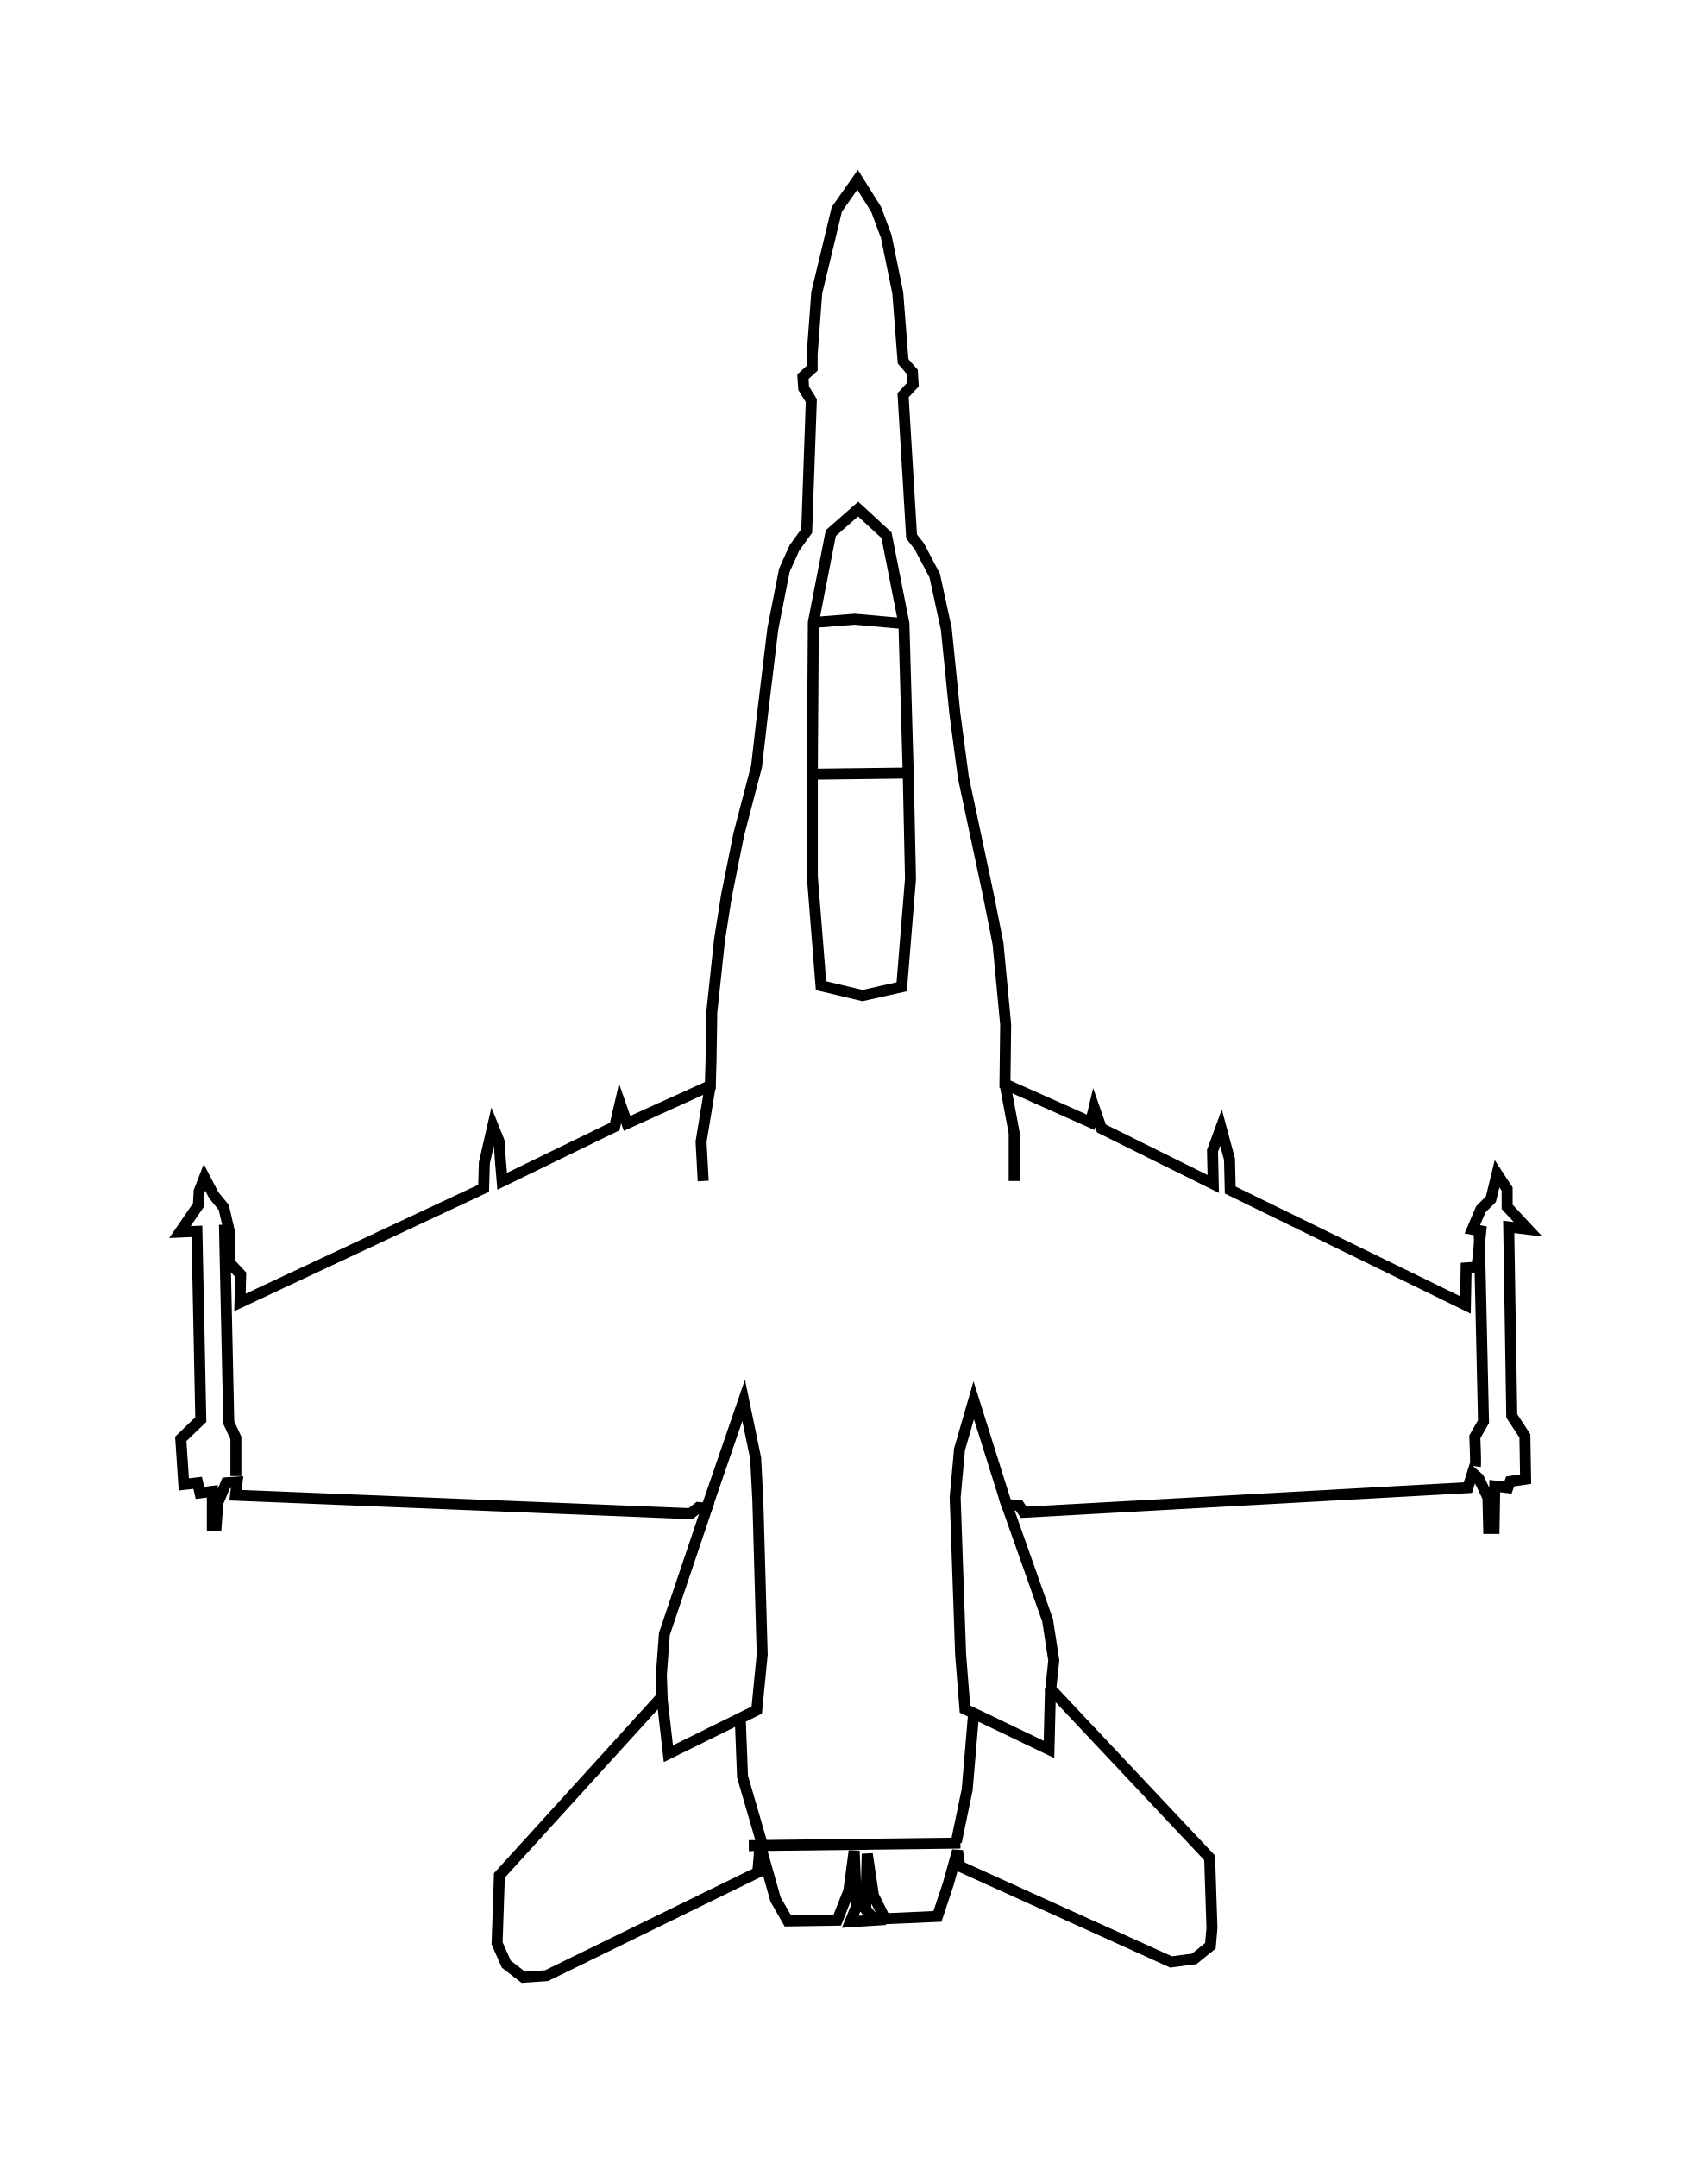
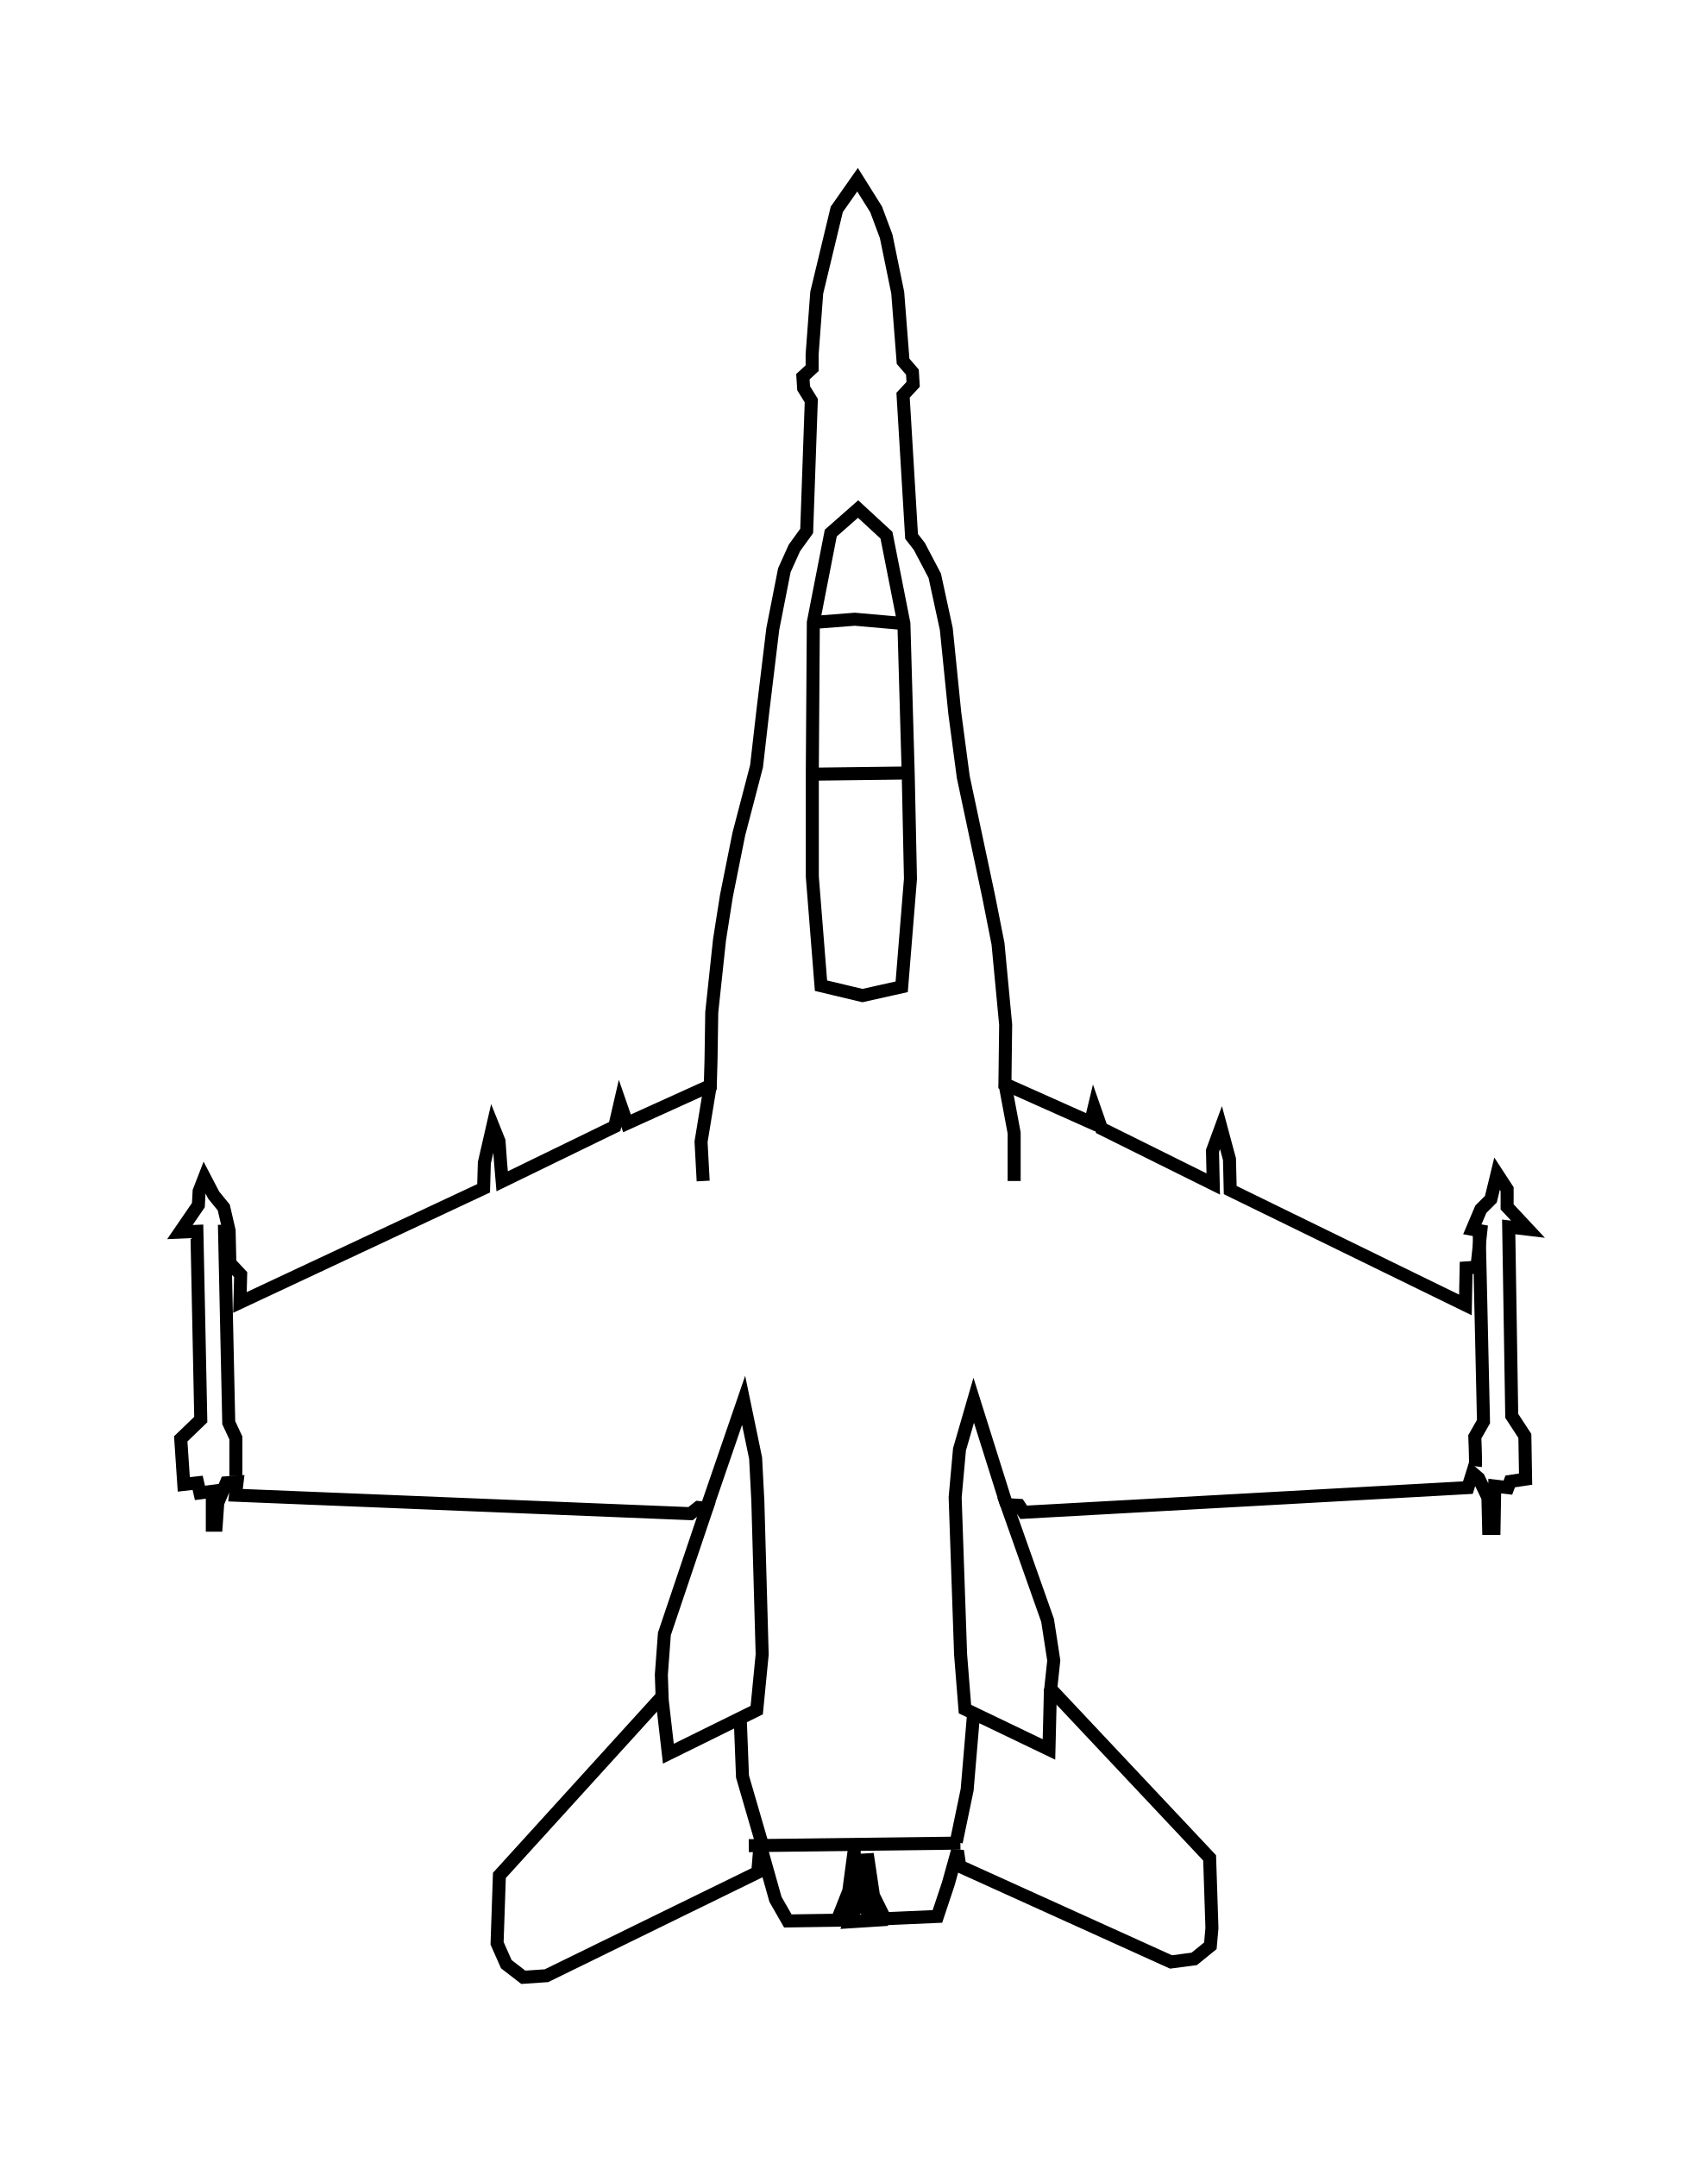
- <svg xmlns="http://www.w3.org/2000/svg" width="109.19" height="137.9" viewBox="-1.804 -1.732 18.492 23.356" version="1.1" id="svg1542">
+ <svg xmlns="http://www.w3.org/2000/svg" width="91.95" height="116.13" viewBox="-1.804 -1.732 18.492 23.356" version="1.1" id="svg1542">
  <defs id="defs1536" />
  <g id="layer4" style="display:inline">
-     <path style="fill:none;stroke:#000000;stroke-width:0.119px;stroke-linecap:butt;stroke-linejoin:miter;stroke-opacity:1" d="M 7.483,0.214 7.258,0.535 7.041,1.437 6.991,2.105 V 2.255 L 6.891,2.347 6.899,2.472 6.982,2.606 6.932,4.017 6.799,4.201 6.69,4.443 6.565,5.078 6.456,5.98 6.389,6.565 6.197,7.3 l -0.134,0.668 -0.075,0.476 -0.084,0.785 -0.008,0.518 -0.008,0.276 -0.902,0.409 -0.075,-0.217 -0.058,0.251 -1.219,0.593 -0.017,-0.2 -0.017,-0.234 -0.067,-0.167 -0.092,0.401 -0.008,0.276 -2.639,1.236 0.008,-0.301 -0.117,-0.125 -0.008,-0.351 -0.058,-0.251 -0.109,-0.134 -0.1,-0.192 -0.058,0.15 -0.008,0.15 -0.2,0.292 0.184,-0.008 0.042,2.038 -0.217,0.209 0.033,0.493 0.15,-0.017 0.025,0.109 0.134,-0.017 v 0.367 h 0.042 l 0.017,-0.242 0.092,-0.217 0.117,-0.008 -0.017,0.142 4.928,0.2 0.084,-0.067 0.092,0.008 -0.459,1.361 -0.033,0.443 0.008,0.234 -1.762,1.938 -0.025,0.735 0.1,0.226 0.184,0.142 0.251,-0.017 2.288,-1.119 0.025,-0.301 0.167,0.593 0.134,0.234 0.535,-0.008 0.125,-0.317 0.058,-0.434 0.025,0.601 -0.067,0.167 0.267,-0.017 -0.1,-0.117 0.017,-0.601 0.067,0.451 0.125,0.251 0.568,-0.025 0.117,-0.351 0.1,-0.359 0.025,0.167 2.288,1.036 0.251,-0.033 0.175,-0.142 0.017,-0.192 -0.025,-0.76 -1.721,-1.829 0.033,-0.309 -0.067,-0.434 -0.443,-1.253 0.134,0.008 0.05,0.075 4.811,-0.267 0.05,-0.159 0.067,0.058 0.1,0.209 0.008,0.334 h 0.058 l 0.008,-0.459 0.142,0.017 0.025,-0.067 0.167,-0.025 -0.008,-0.468 -0.142,-0.217 -0.033,-2.046 0.209,0.025 -0.226,-0.242 v -0.192 l -0.109,-0.167 -0.067,0.276 -0.109,0.109 -0.092,0.217 0.092,0.017 -0.042,0.393 -0.117,0.008 -0.008,0.401 -2.547,-1.244 -0.008,-0.334 -0.092,-0.342 -0.092,0.251 0.008,0.359 -1.211,-0.601 -0.079,-0.226 -0.038,0.159 L 9.079,10.006 9.087,9.363 9.004,8.486 8.903,7.976 8.628,6.682 8.536,5.989 8.444,5.078 8.319,4.502 8.152,4.184 8.068,4.076 7.976,2.547 8.085,2.43 8.077,2.297 7.976,2.18 7.918,1.437 7.793,0.827 7.684,0.535 Z" id="path2067" />
+     <path style="fill:none;stroke:#000000;stroke-width:0.141px;stroke-linecap:butt;stroke-linejoin:miter;stroke-opacity:1" d="M 7.483,0.214 7.258,0.535 7.041,1.437 6.991,2.105 V 2.255 L 6.891,2.347 6.899,2.472 6.982,2.606 6.932,4.017 6.799,4.201 6.69,4.443 6.565,5.078 6.456,5.98 6.389,6.565 6.197,7.3 l -0.134,0.668 -0.075,0.476 -0.084,0.785 -0.008,0.518 -0.008,0.276 -0.902,0.409 -0.075,-0.217 -0.058,0.251 -1.219,0.593 -0.017,-0.2 -0.017,-0.234 -0.067,-0.167 -0.092,0.401 -0.008,0.276 -2.639,1.236 0.008,-0.301 -0.117,-0.125 -0.008,-0.351 -0.058,-0.251 -0.109,-0.134 -0.1,-0.192 -0.058,0.15 -0.008,0.15 -0.2,0.292 0.184,-0.008 0.042,2.038 -0.217,0.209 0.033,0.493 0.15,-0.017 0.025,0.109 0.134,-0.017 v 0.367 h 0.042 l 0.017,-0.242 0.092,-0.217 0.117,-0.008 -0.017,0.142 4.928,0.2 0.084,-0.067 0.092,0.008 -0.459,1.361 -0.033,0.443 0.008,0.234 -1.762,1.938 -0.025,0.735 0.1,0.226 0.184,0.142 0.251,-0.017 2.288,-1.119 0.025,-0.301 0.167,0.593 0.134,0.234 0.535,-0.008 0.125,-0.317 0.058,-0.434 0.025,0.601 -0.067,0.167 0.267,-0.017 -0.1,-0.117 0.017,-0.601 0.067,0.451 0.125,0.251 0.568,-0.025 0.117,-0.351 0.1,-0.359 0.025,0.167 2.288,1.036 0.251,-0.033 0.175,-0.142 0.017,-0.192 -0.025,-0.76 -1.721,-1.829 0.033,-0.309 -0.067,-0.434 -0.443,-1.253 0.134,0.008 0.05,0.075 4.811,-0.267 0.05,-0.159 0.067,0.058 0.1,0.209 0.008,0.334 h 0.058 l 0.008,-0.459 0.142,0.017 0.025,-0.067 0.167,-0.025 -0.008,-0.468 -0.142,-0.217 -0.033,-2.046 0.209,0.025 -0.226,-0.242 v -0.192 l -0.109,-0.167 -0.067,0.276 -0.109,0.109 -0.092,0.217 0.092,0.017 -0.042,0.393 -0.117,0.008 -0.008,0.401 -2.547,-1.244 -0.008,-0.334 -0.092,-0.342 -0.092,0.251 0.008,0.359 -1.211,-0.601 -0.079,-0.226 -0.038,0.159 L 9.079,10.006 9.087,9.363 9.004,8.486 8.903,7.976 8.628,6.682 8.536,5.989 8.444,5.078 8.319,4.502 8.152,4.184 8.068,4.076 7.976,2.547 8.085,2.43 8.077,2.297 7.976,2.18 7.918,1.437 7.793,0.827 7.684,0.535 Z" id="path2067" />
  </g>
  <g id="layer5" style="display:inline">
-     <path id="path2094" style="fill:none;stroke:#000000;stroke-width:0.119px;stroke-linecap:butt;stroke-linejoin:miter;stroke-opacity:1" d="m 14.174,14.145 c 0.006,-0.047 -0.006,-0.319 -0.006,-0.319 l 0.094,-0.165 -0.047,-2.073 M 0.75,14.251 v -0.413 l -0.077,-0.165 -0.047,-2.144 m 7.926,6.685 0.118,-0.567 0.071,-0.839 m -2.291,1.429 -0.213,-0.732 -0.024,-0.614 m 0.092,1.362 2.292,-0.028 m 0.499,-3.667 -0.355,-1.128 -0.154,0.532 -0.047,0.52 0.059,1.701 0.047,0.591 0.91,0.437 0.016,-0.656 m -3.725,-1.954 0.402,-1.17 0.13,0.626 0.024,0.461 0.047,1.665 -0.059,0.602 -0.957,0.472 -0.071,-0.619 m 3.717,-6.632 0.099,0.53 -3e-7,0.52 M 5.888,10.023 5.788,10.631 5.811,11.056 M 7.052,6.65 8.02,6.638 m -1.016,-1.63 0.449,-0.035 0.532,0.047 M 7.489,3.78 7.193,4.04 7.004,5.008 6.993,6.603 V 7.76 L 7.087,8.941 7.536,9.048 7.961,8.953 8.056,7.784 8.032,6.662 7.985,5.02 7.796,4.063 Z" />
+     <path id="path2094" style="fill:none;stroke:#000000;stroke-width:0.141px;stroke-linecap:butt;stroke-linejoin:miter;stroke-opacity:1" d="m 14.174,14.145 c 0.006,-0.047 -0.006,-0.319 -0.006,-0.319 l 0.094,-0.165 -0.047,-2.073 M 0.75,14.251 v -0.413 l -0.077,-0.165 -0.047,-2.144 m 7.926,6.685 0.118,-0.567 0.071,-0.839 m -2.291,1.429 -0.213,-0.732 -0.024,-0.614 m 0.092,1.362 2.292,-0.028 m 0.499,-3.667 -0.355,-1.128 -0.154,0.532 -0.047,0.52 0.059,1.701 0.047,0.591 0.91,0.437 0.016,-0.656 m -3.725,-1.954 0.402,-1.17 0.13,0.626 0.024,0.461 0.047,1.665 -0.059,0.602 -0.957,0.472 -0.071,-0.619 m 3.717,-6.632 0.099,0.53 -3e-7,0.52 M 5.888,10.023 5.788,10.631 5.811,11.056 M 7.052,6.65 8.02,6.638 m -1.016,-1.63 0.449,-0.035 0.532,0.047 M 7.489,3.78 7.193,4.04 7.004,5.008 6.993,6.603 V 7.76 L 7.087,8.941 7.536,9.048 7.961,8.953 8.056,7.784 8.032,6.662 7.985,5.02 7.796,4.063 Z" />
  </g>
</svg>
